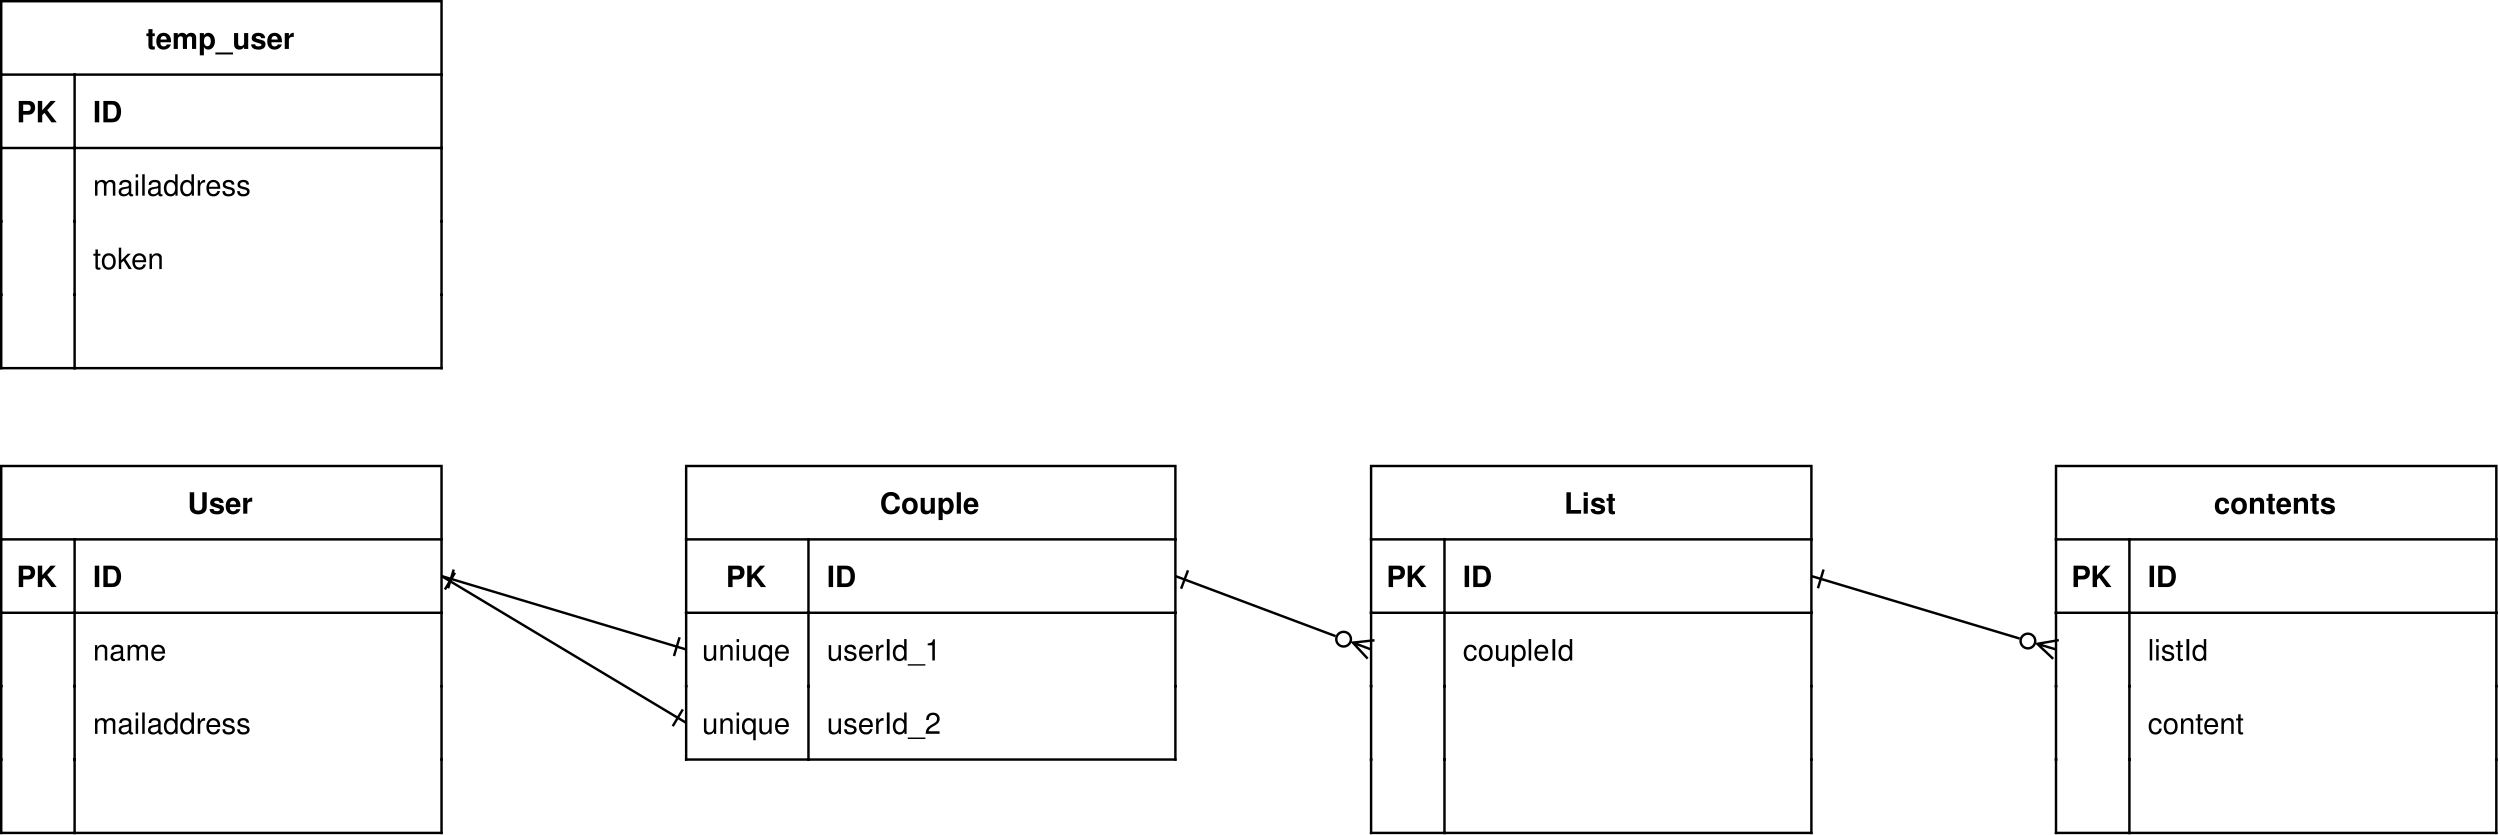
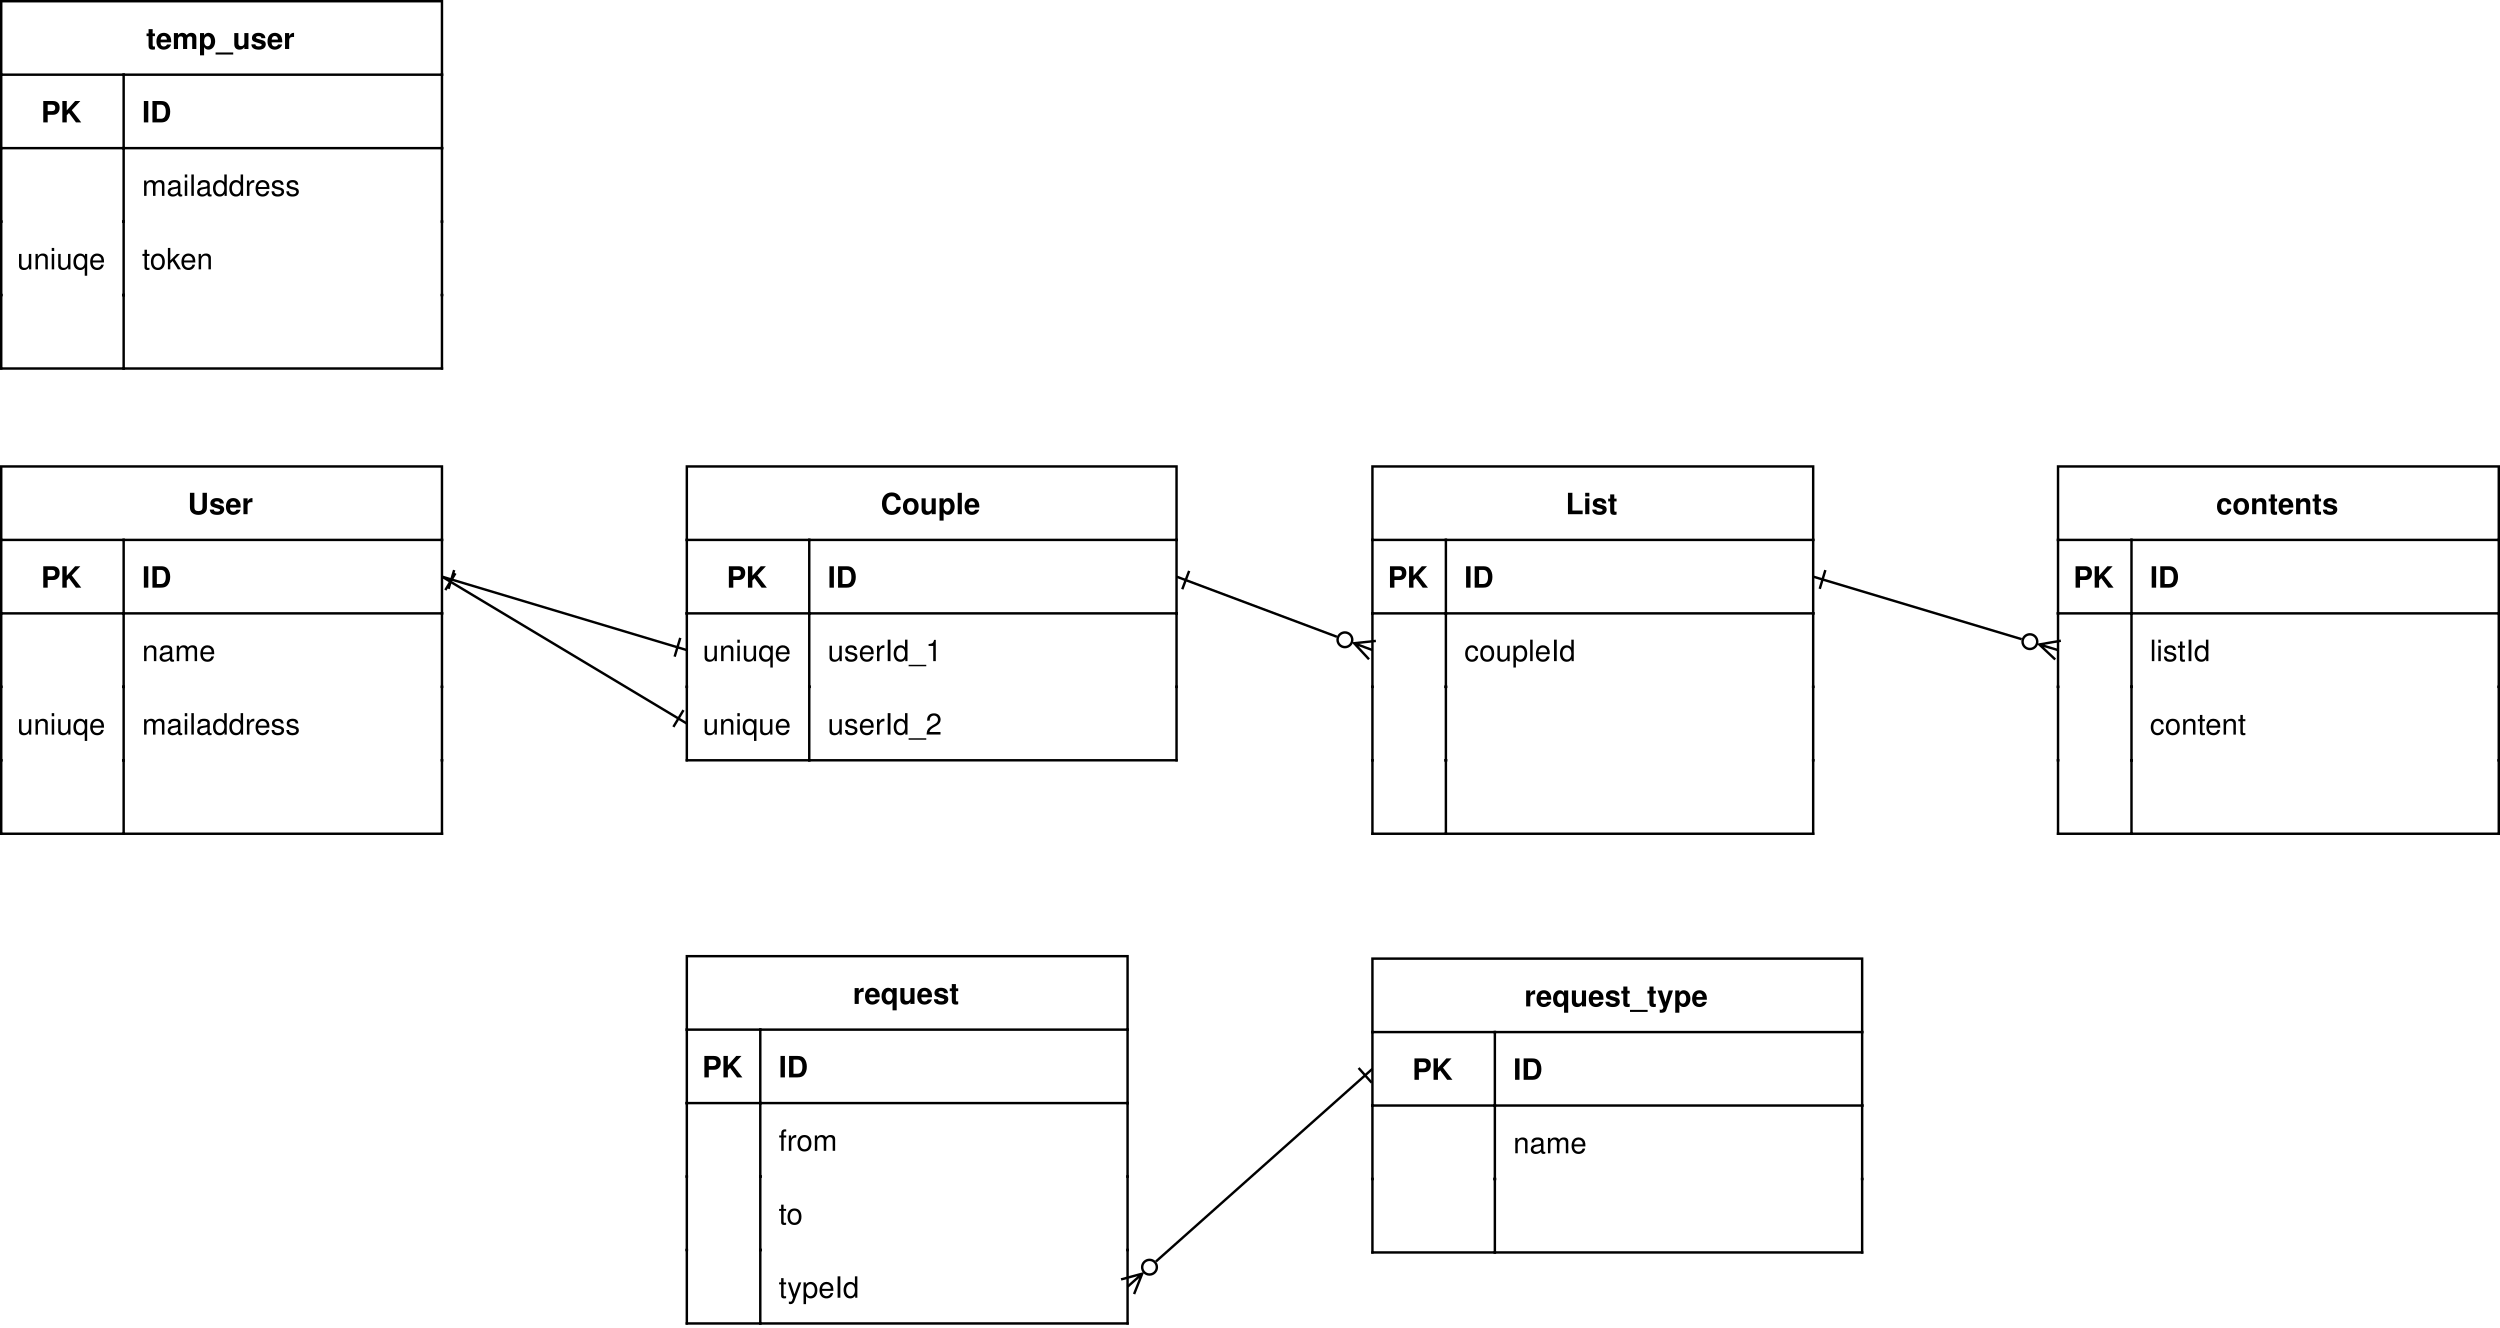
- <svg xmlns="http://www.w3.org/2000/svg" host="65bd71144e" version="1.1" width="1022px" height="341px" viewBox="-0.5 -0.5 1022 341" content="&lt;mxfile&gt;&lt;diagram id=&quot;vGA4c4TX-jWc9sVHOI-Q&quot; name=&quot;ページ1&quot;&gt;7Z1hc6I4GMc/jS93R4hgfXna7l7nujM77d7c3qudrKSauUhYCK3up78EEkGDLSAiRmY6U3gMEZ5/+GH+CTAAs9X6cwiD5RfqITKwh956AG4Htm05Q5f/E5GNioxlZBFiT8aywBP+jWRwKKMx9lC0U5BRShgOdoNz6vtoznZiMAzp626xZ0p2vzWAC6QFnuaQ6NF/sMeWafTGHmfxPxFeLNU3W+4k/WQFVWF5JNESevQ1FwJ3AzALKWXp0mo9Q0RkT+Ul3e7TgU+3OxYin5XZwE43eIEklsf2d4RCuW9sow6Y72YgFhn8KULTiMGQSV3AkAd4phnEPt8U3FrJOiEwiHBSPI0sMfEe4IbGTFWk1qbPeI28x1QWUZYr9MArE6ui8mde+ZPcGfExJHjh8+U5P0jxjdMQRXxfHmDEZAk9DTIzLyhkaJ0LybR8RnSFWLjhReSnH1wpkWqkSrLXTHHrRsaWebUdGYSylS22dWdC8AWpRbEuQNPlbU0eRSOaLmmIfwsliMxcXqdk/RWvCPR564TeXmhKk9MxyTcmZEYJFWL61EeanqKQF9LgGwwXiMlAQLHPkkN2pvyPJ2E2/OgMHL6vM75uZev8TxQP2Yz6EQt5uxF1IC7fKxISThkNZKUEPav6Q5lisfyTMkZXB8W2S4stxQUltQUNSDvSpP3610Fx+VExDMkjpxj0FySVIoEazKQo0Kswg9us7adz/wSjPHPPJOHSEnse8guzDEpnOZdWUDGrsrIsAZVrg4RDwoeMt/DY9yJNqu1+llLP0dS7vz2zegqHadlpFMA59hcP6ZbunrzOCeRdHz6JnEblLlVds3q7PYhLgXjYDIjdFkE8Li9tOycy8rCqrzyF3dIpNojCN5p0PlyhrnO4aUFN5u6k526b3J20yF3Vi79w8E5K59gg8FqWpt0KYgI9j/fBIzMAXF5YkwFs6dZQT+ATEri0v9QIgiv4Sx1GsFU+yyYxWHeQzABvBTmNJq/eu5nROCCH+zdXZMtvR07ewKY9LLLl7Sa42XdLjvHlty37GGO+UN0mLoq23i+5UGfeqtU3aRac7XPT1vsmpnrzFQRe78ph1JWyYDSmx3H5Pkp1HBfY86fDsT70Evs4/nVum7dWT2XbUq+LyPoQSxyh8N77YXWdy43LajSH9R5Lz+FTcrjArj8dh/U+D+fwr/gyOVw+1QZxGOg9G8lhQ5yjCrKazGGg94AeMEdU7xtxvc86ndPWhOkvkOV9I1Be7jNM6AT6YMqF+kbbZnpV4ylAH08x1TeqILDJIyyg942O6a9Ux3Gb0zpBhSm7He6pgFqO0cWzWHeM5snY573XdSI3LqvRBO4do3YJ3OYET1BhlLzLBK7lFV06gUedm53bFHkre0RGkneke0Q9eU9J3lYndo4qGE0dRu+ofJZNQm/nZuU2hN4KchqNXt12EEY7Emx7E8GDq7DoxwqKZ7HoR/2dvsdY9KPy/dpzPHNBtxUu1KIfXeX9viPdLjDVoq8gsNHXyn6m/THdlOo4btOiV82pOz906/VSrvIWYEc3EAiOmCkGfQVRTeavU8FI6PnbAH/bNOidzhkNtfi7baPXxV99uop0EcwAcAVVjQZwP0elXQC36tM7ZkxSca5ykorTuSfHNYXefnJKkoYbTU7kLZDycqRCS7Yi8mRBa8y+55b/FbJ8dOTa7VqdYmJFEZYnPdx8z6/kthKr2WbJmtou4fkf4iHWPHD3mO5LEvyECdlu4u0X4aFcAV17dUcejcO5PGj5K5EpxA+yG95EPt5sHyEikOEXtFP5UcSc9KIcEuWmaVHkpl/F9Tw72S112qkr5tjZrSLdT7lVJq1Wkb1XkT3cqyg9Oq2iOs9vHRrVbH6jkH6jX6C/qdd61IMD8s0HnO2cdvXbgK9ZHDU7Py+OsqNOfW6Pmjq3Hau9c1v3qBhaBT9ic15hoP0SK2hEB3+c7b/C4MO4zQF1t3+HQdUB9XfUTtt7JwbU3Yt+i8F7eQbFeTaoC+ua/R6DmgKb3Kl1+/lNVf3E43Dc5oC62zlHqrSd+F6SXfNZrE9uMuKZ2jWVNRrC/aymdiHc5qi66l0ZCOGJ8RAe67OaGP2Pp8hY/B7Q1GT8jnXDqMfvKfHb6pj6+HJnNb2T5fGBLJvEX5NealBTToPQy1ezlxinxbN3QYO7/wE=&lt;/diagram&gt;&lt;/mxfile&gt;">
+ <svg xmlns="http://www.w3.org/2000/svg" host="65bd71144e" version="1.1" width="1021px" height="542px" viewBox="-0.5 -0.5 1021 542" content="&lt;mxfile&gt;&lt;diagram id=&quot;vGA4c4TX-jWc9sVHOI-Q&quot; name=&quot;ページ1&quot;&gt;7Z3vk5o4GMf/Gl92R0FEXp5u2+vcdqaz7c31Xu2kklXmkNgQu9q//gIkgMYfBDFCTGdnKhGiPN+HD+abkPTs6XLzEYPV4jPyYdiz+v6mZz/2LMvqj4f0v6Rkm5UM3P4gK5njwGdlRcHX4DdkhX1Wug58GO/sSBAKSbDaLZyhKIIzslMGMEZvu7u9onD3U1dgDoWCrzMQiqX/BD5ZZKVjyy3K/4TBfME/eTDysneWgO/MziReAB+9lYrs9z17ihEi2avlZgrDJHo8LtlxH468m38xDCNS5QArO+AXCNfs3P6OIWbfjWz5CdOvuUpeEvAjKZrEBGDCdLH7tIBGmoAgoofaj4N0OwzBKg7S3bOSRRD6T2CL1oRXxLcmr8EG+s+ZLMm+VKEnWlmymVT+Siv/yr5M8jYIg3lEX8/oSSafOMEwpt/lCcSE7SGGgUXmF8QEbkpFLCwfIVpCgrd0F/buuxGTiCcpl+ytUHwwZmWLstoOKwQsy+Z53YUQ9AXT4rAutqDLaU2ekySaLBAOfidKhCxyZZ3S7bdgGYKIZifw94omKL0c03gHYThFIUrEjFAEBT2TnXyMVt8AnkPCClYoiEh6ys6E/tEgTPsPTs+h33VKtwfFNv1LdsdkiqKYYJo3SR2QyvcGEwknBK1YpSF85fVjFuLk9Q9ECFoeFduqLDYT166ord2AtENB2i9/HRWXnhUJQPhMKQaieZhJkUINFFIc0OtgBPOo7Ydz/wJDNHKvYcqlReD7MDoYZbtylEthHXoPXumf68oFmdVdxOPSykFIERIBQvN/HfmxIGR+FpW0dQRtPz3eWFsOy2zfSbwCsyCaP2VHjvbEd64g/uakNuUrzu4/9Ev/+Gc0kxt1am82OUaG6ZWY3m+G6SOFTHerS6vmqod+wOurDvRR5RDfDdDHgrARWMK2I71puQ3CWTp4BuEqEe4pRDj3FkrarqNg/fPWF3stknuVI303JB8MBH2XIAiB72MYx3oQvbrshug8LUQHzCD9ikivbKM1wnQJG63FNB9Uj/L94Fy00fRguITYBuI8GcRm2hStV+Hx32531JGR9zWdILDVP9SRYTWBYNNkuqQnI8/sS7oyDqrbxP3VEttMHe3LGNRqMTmScT3N0Sq1NctNS2wT6dpfISHwZleO8p2uWcErVdew4mIPlcFx9eaOPI4P9EJcD8diD1N3Law8U++LyGJP0jqG+JP/Mmg7lxuXVWsOiy0Ww+FrcvhAV8L1OCy2eSiHf667yeHqodaIw7bYsmEc1sRmkpBVZw7bYgvoKaCIMr4R1fumA2AtQRhzg6zuG9nV5b7BEFhb7JfpqG+Up6nU3dFuFJtVamuYmmLni66+kYTAm+MXUvfvk8Y3uqS9Io9jlaNXbYmRyS1uqdi1HKPOs1h0jGZp3+cnv+1EblxWrQlsHCO1BFY5+NSW6CVvM4FreUVdJ/BQ9Io0Ia+0R6QleYeiR2TIe03yKh0jOpQwmlqM3mH1KOuE3tYN8G0IvRJyao1e0XZIjHaYsO0kgnt3YdG7HIo3seiH5oHmSyz6YfV27S1mqRBthY5a9MNajzV3/s4o2gW6WvQSAmt9rzQj7S9ppsjjWKVFz9OpPT9067VSag2z7zqLHdFACIOY6GLQS4iqM38dCSPB8LcB/qo06J3WGQ21+Jvn6H3xVxyuwlwEPQAsoarWADZjVNQCWKlP7+gxSMW5y0EqTusmyGsKvWZwShqGsSAn9OeQezlMoQVZhuxigZuAfC+9/jeR5cFhW48bfoklG5ywNOh4+728UToq2SwOS7f4cSnP/0im/aYF75+z75IWfgjCMD/E39+FFpV2ELXnT+ShNZ6xk2a/EglHfK944C2Jx8n8wDAEJPgFdyq/iJieEeWYKOOmRWGHfknu58XFPuCXXT7TvbNbRfY92VGFtEJF1l5FVn+vouzshIrqTFPb1yptfkOMvqHPINrWyx4+cUA5feybXdMj8THgexaHj84vi8PtqGtf28Omrm1noO7aFj0qAperl7VZ9CF9d3/Rh3euyg71kVn14ZIO9Ty5W9mhPtJm3Yc8Tc10hIW697Pyg4T8ZoJCnh5mqNQl1qQ82VX2zY9aZ27VW/3BLP8gSiuOotJu0nAJ3Q3PeV6YsVZqea6yr5+3+bSYRi/PVEP1QmBxPBZB/9EA6sFzswqEfEaIvpjh+TV5rnTogKvH4C23epTvB+W6LgMhIbahOE8G0YTD8OcaajOfn5AMB7o7jubH/joQttKHBV3jgMn2bZxRO8v2VvRtuJ1+WPBcnEdn77FdH57n6v2wYE2BdR6w5xoDS7bBcxmOVXZI8Hrb86O4cnvnXJA97Vk8Fs2pV0yD2nIaNy6pzvQdG7tJLX1Vdh+Mu+s2nQlylrZ601f0kwjSlr3HBNWaveYpQbXsVWr1j7v7lOC5a/VIlHWCr2gjke2q0xNZ1xRVawCLZhNz6V8StU/DuHcXVv3+0js2r0LJks1j4w01bNVnKS9j1V9tbTreEtLSqh+ft4e6vjCdp/eSzTUF1nmJOs+YRQ03WM7gWOWSzZ62ZpF33izqPItFsygCy1sPE75ea+WYpFrT19hFaumrcqFmT1u3yDvvFnWevq177O6K5D3tE+lJXuk5pfi0JfnGDaYt4fOt8NdV5lvJznNvvpKzc59wm6Y898kxP/HSqU44lBmjh+6e8ref6oRuYoRIeXcMVovPyIfJHv8D&lt;/diagram&gt;&lt;/mxfile&gt;">
  <defs>
-     <clipPath id="mx-clip-0-220-30-30-0">
-       <rect x="0" y="220" width="30" height="30" />
-     </clipPath>
-     <clipPath id="mx-clip-36-220-144-30-0">
-       <rect x="36" y="220" width="144" height="30" />
-     </clipPath>
-     <clipPath id="mx-clip-36-250-144-30-0">
-       <rect x="36" y="250" width="144" height="30" />
-     </clipPath>
-     <clipPath id="mx-clip-36-280-144-30-0">
-       <rect x="36" y="280" width="144" height="30" />
+     <clipPath id="mx-clip-0-220-50-30-0">
+       <rect x="0" y="220" width="50" height="30" />
+     </clipPath>
+     <clipPath id="mx-clip-56-220-124-30-0">
+       <rect x="56" y="220" width="124" height="30" />
+     </clipPath>
+     <clipPath id="mx-clip-56-250-124-30-0">
+       <rect x="56" y="250" width="124" height="30" />
+     </clipPath>
+     <clipPath id="mx-clip-0-280-50-30-0">
+       <rect x="0" y="280" width="50" height="30" />
+     </clipPath>
+     <clipPath id="mx-clip-56-280-124-30-0">
+       <rect x="56" y="280" width="124" height="30" />
    </clipPath>
    <clipPath id="mx-clip-280-220-50-30-0">
      <rect x="280" y="220" width="50" height="30" />
    </clipPath>
    <clipPath id="mx-clip-336-220-144-30-0">
      <rect x="336" y="220" width="144" height="30" />
    </clipPath>
    <clipPath id="mx-clip-280-250-50-30-0">
      <rect x="280" y="250" width="50" height="30" />
    </clipPath>
    <clipPath id="mx-clip-336-250-144-30-0">
      <rect x="336" y="250" width="144" height="30" />
    </clipPath>
    <clipPath id="mx-clip-280-280-50-30-0">
      <rect x="280" y="280" width="50" height="30" />
    </clipPath>
    <clipPath id="mx-clip-336-280-144-30-0">
      <rect x="336" y="280" width="144" height="30" />
    </clipPath>
    <clipPath id="mx-clip-560-220-30-30-0">
      <rect x="560" y="220" width="30" height="30" />
    </clipPath>
    <clipPath id="mx-clip-596-220-144-30-0">
      <rect x="596" y="220" width="144" height="30" />
    </clipPath>
    <clipPath id="mx-clip-596-250-144-30-0">
      <rect x="596" y="250" width="144" height="30" />
    </clipPath>
    <clipPath id="mx-clip-840-220-30-30-0">
      <rect x="840" y="220" width="30" height="30" />
    </clipPath>
    <clipPath id="mx-clip-876-220-144-30-0">
      <rect x="876" y="220" width="144" height="30" />
    </clipPath>
    <clipPath id="mx-clip-876-250-144-30-0">
      <rect x="876" y="250" width="144" height="30" />
    </clipPath>
    <clipPath id="mx-clip-876-280-144-30-0">
      <rect x="876" y="280" width="144" height="30" />
    </clipPath>
-     <clipPath id="mx-clip-0-30-30-30-0">
-       <rect x="0" y="30" width="30" height="30" />
-     </clipPath>
-     <clipPath id="mx-clip-36-30-144-30-0">
-       <rect x="36" y="30" width="144" height="30" />
-     </clipPath>
-     <clipPath id="mx-clip-36-60-144-30-0">
-       <rect x="36" y="60" width="144" height="30" />
-     </clipPath>
-     <clipPath id="mx-clip-36-90-144-30-0">
-       <rect x="36" y="90" width="144" height="30" />
+     <clipPath id="mx-clip-0-30-50-30-0">
+       <rect x="0" y="30" width="50" height="30" />
+     </clipPath>
+     <clipPath id="mx-clip-56-30-124-30-0">
+       <rect x="56" y="30" width="124" height="30" />
+     </clipPath>
+     <clipPath id="mx-clip-56-60-124-30-0">
+       <rect x="56" y="60" width="124" height="30" />
+     </clipPath>
+     <clipPath id="mx-clip-0-90-50-30-0">
+       <rect x="0" y="90" width="50" height="30" />
+     </clipPath>
+     <clipPath id="mx-clip-56-90-124-30-0">
+       <rect x="56" y="90" width="124" height="30" />
+     </clipPath>
+     <clipPath id="mx-clip-280-420-30-30-0">
+       <rect x="280" y="420" width="30" height="30" />
+     </clipPath>
+     <clipPath id="mx-clip-316-420-144-30-0">
+       <rect x="316" y="420" width="144" height="30" />
+     </clipPath>
+     <clipPath id="mx-clip-316-450-144-30-0">
+       <rect x="316" y="450" width="144" height="30" />
+     </clipPath>
+     <clipPath id="mx-clip-316-480-144-30-0">
+       <rect x="316" y="480" width="144" height="30" />
+     </clipPath>
+     <clipPath id="mx-clip-316-510-144-30-0">
+       <rect x="316" y="510" width="144" height="30" />
+     </clipPath>
+     <clipPath id="mx-clip-560-421-50-30-0">
+       <rect x="560" y="421" width="50" height="30" />
+     </clipPath>
+     <clipPath id="mx-clip-616-421-144-30-0">
+       <rect x="616" y="421" width="144" height="30" />
+     </clipPath>
+     <clipPath id="mx-clip-616-451-144-30-0">
+       <rect x="616" y="451" width="144" height="30" />
    </clipPath>
  </defs>
  <g>
    <path d="M 0 220 L 0 190 L 180 190 L 180 220" fill="rgb(255, 255, 255)" stroke="rgb(0, 0, 0)" stroke-miterlimit="10" pointer-events="all" />
    <path d="M 0 220 L 0 340 L 180 340 L 180 220" fill="none" stroke="rgb(0, 0, 0)" stroke-miterlimit="10" pointer-events="none" />
    <path d="M 0 220 L 180 220" fill="none" stroke="rgb(0, 0, 0)" stroke-miterlimit="10" pointer-events="none" />
-     <path d="M 30 220 L 30 250 L 30 280 L 30 310 L 30 340" fill="none" stroke="rgb(0, 0, 0)" stroke-miterlimit="10" pointer-events="none" />
+     <path d="M 50 220 L 50 250 L 50 280 L 50 310 L 50 340" fill="none" stroke="rgb(0, 0, 0)" stroke-miterlimit="10" pointer-events="none" />
    <g fill="rgb(0, 0, 0)" font-family="Helvetica" font-weight="bold" pointer-events="none" text-anchor="middle" font-size="12px">
      <text x="89.5" y="209.5">
                User
            </text>
    </g>
    <path d="M 0 220 M 180 220 M 180 250 L 0 250" fill="none" stroke="rgb(0, 0, 0)" stroke-linecap="square" stroke-miterlimit="10" pointer-events="none" />
-     <path d="M 0 220 M 30 220 M 30 250 M 0 250" fill="none" stroke="rgb(0, 0, 0)" stroke-linecap="square" stroke-miterlimit="10" pointer-events="none" />
-     <g fill="rgb(0, 0, 0)" font-family="Helvetica" font-weight="bold" pointer-events="none" clip-path="url(#mx-clip-0-220-30-30-0)" text-anchor="middle" font-size="12px">
-       <text x="14.5" y="239.5">
-                 PK
-             </text>
-     </g>
-     <path d="M 30 220 M 180 220 M 180 250 M 30 250" fill="none" stroke="rgb(0, 0, 0)" stroke-linecap="square" stroke-miterlimit="10" pointer-events="none" />
-     <g fill="rgb(0, 0, 0)" font-family="Helvetica" font-weight="bold" text-decoration="underline" pointer-events="none" clip-path="url(#mx-clip-36-220-144-30-0)" font-size="12px">
-       <text x="37.5" y="239.5">
-                 ID
-             </text>
-     </g>
-     <path d="M 0 250 M 30 250 M 30 280 M 0 280" fill="none" stroke="rgb(0, 0, 0)" stroke-linecap="square" stroke-miterlimit="10" pointer-events="none" />
-     <path d="M 30 250 M 180 250 M 180 280 M 30 280" fill="none" stroke="rgb(0, 0, 0)" stroke-linecap="square" stroke-miterlimit="10" pointer-events="none" />
-     <g fill="rgb(0, 0, 0)" font-family="Helvetica" pointer-events="none" clip-path="url(#mx-clip-36-250-144-30-0)" font-size="12px">
-       <text x="37.5" y="269.5">
+     <path d="M 0 220 M 50 220 M 50 250 M 0 250" fill="none" stroke="rgb(0, 0, 0)" stroke-linecap="square" stroke-miterlimit="10" pointer-events="none" />
+     <g fill="rgb(0, 0, 0)" font-family="Helvetica" font-weight="bold" pointer-events="none" clip-path="url(#mx-clip-0-220-50-30-0)" text-anchor="middle" font-size="12px">
+       <text x="24.5" y="239.5">
+                 PK
+             </text>
+     </g>
+     <path d="M 50 220 M 180 220 M 180 250 M 50 250" fill="none" stroke="rgb(0, 0, 0)" stroke-linecap="square" stroke-miterlimit="10" pointer-events="none" />
+     <g fill="rgb(0, 0, 0)" font-family="Helvetica" font-weight="bold" text-decoration="underline" pointer-events="none" clip-path="url(#mx-clip-56-220-124-30-0)" font-size="12px">
+       <text x="57.5" y="239.5">
+                 ID
+             </text>
+     </g>
+     <path d="M 0 250 M 50 250 M 50 280 M 0 280" fill="none" stroke="rgb(0, 0, 0)" stroke-linecap="square" stroke-miterlimit="10" pointer-events="none" />
+     <path d="M 50 250 M 180 250 M 180 280 M 50 280" fill="none" stroke="rgb(0, 0, 0)" stroke-linecap="square" stroke-miterlimit="10" pointer-events="none" />
+     <g fill="rgb(0, 0, 0)" font-family="Helvetica" pointer-events="none" clip-path="url(#mx-clip-56-250-124-30-0)" font-size="12px">
+       <text x="57.5" y="269.5">
                name
            </text>
    </g>
-     <path d="M 0 280 M 30 280 M 30 310 M 0 310" fill="none" stroke="rgb(0, 0, 0)" stroke-linecap="square" stroke-miterlimit="10" pointer-events="none" />
-     <path d="M 30 280 M 180 280 M 180 310 M 30 310" fill="none" stroke="rgb(0, 0, 0)" stroke-linecap="square" stroke-miterlimit="10" pointer-events="none" />
-     <g fill="rgb(0, 0, 0)" font-family="Helvetica" pointer-events="none" clip-path="url(#mx-clip-36-280-144-30-0)" font-size="12px">
-       <text x="37.5" y="299.5">
+     <path d="M 0 280 M 50 280 M 50 310 M 0 310" fill="none" stroke="rgb(0, 0, 0)" stroke-linecap="square" stroke-miterlimit="10" pointer-events="none" />
+     <g fill="rgb(0, 0, 0)" font-family="Helvetica" pointer-events="none" clip-path="url(#mx-clip-0-280-50-30-0)" text-anchor="middle" font-size="12px">
+       <text x="24.5" y="299.5">
+                 uniuqe
+             </text>
+     </g>
+     <path d="M 50 280 M 180 280 M 180 310 M 50 310" fill="none" stroke="rgb(0, 0, 0)" stroke-linecap="square" stroke-miterlimit="10" pointer-events="none" />
+     <g fill="rgb(0, 0, 0)" font-family="Helvetica" pointer-events="none" clip-path="url(#mx-clip-56-280-124-30-0)" font-size="12px">
+       <text x="57.5" y="299.5">
                mailaddress
            </text>
    </g>
-     <path d="M 0 310 M 30 310 M 30 340 M 0 340" fill="none" stroke="rgb(0, 0, 0)" stroke-linecap="square" stroke-miterlimit="10" pointer-events="none" />
-     <path d="M 30 310 M 180 310 M 180 340 M 30 340" fill="none" stroke="rgb(0, 0, 0)" stroke-linecap="square" stroke-miterlimit="10" pointer-events="none" />
+     <path d="M 0 310 M 50 310 M 50 340 M 0 340" fill="none" stroke="rgb(0, 0, 0)" stroke-linecap="square" stroke-miterlimit="10" pointer-events="none" />
+     <path d="M 50 310 M 180 310 M 180 340 M 50 340" fill="none" stroke="rgb(0, 0, 0)" stroke-linecap="square" stroke-miterlimit="10" pointer-events="none" />
    <path d="M 280 220 L 280 190 L 480 190 L 480 220" fill="rgb(255, 255, 255)" stroke="rgb(0, 0, 0)" stroke-miterlimit="10" pointer-events="none" />
    <path d="M 280 220 L 280 310 L 480 310 L 480 220" fill="none" stroke="rgb(0, 0, 0)" stroke-miterlimit="10" pointer-events="none" />
    <path d="M 280 220 L 480 220" fill="none" stroke="rgb(0, 0, 0)" stroke-miterlimit="10" pointer-events="none" />
    <path d="M 330 220 L 330 250 L 330 280 L 330 310" fill="none" stroke="rgb(0, 0, 0)" stroke-miterlimit="10" pointer-events="none" />
    <g fill="rgb(0, 0, 0)" font-family="Helvetica" font-weight="bold" pointer-events="none" text-anchor="middle" font-size="12px">
      <text x="379.5" y="209.5">
                Couple
            </text>
    </g>
    <path d="M 280 220 M 480 220 M 480 250 L 280 250" fill="none" stroke="rgb(0, 0, 0)" stroke-linecap="square" stroke-miterlimit="10" pointer-events="none" />
    <path d="M 280 220 M 330 220 M 330 250 M 280 250" fill="none" stroke="rgb(0, 0, 0)" stroke-linecap="square" stroke-miterlimit="10" pointer-events="none" />
    <g fill="rgb(0, 0, 0)" font-family="Helvetica" font-weight="bold" pointer-events="none" clip-path="url(#mx-clip-280-220-50-30-0)" text-anchor="middle" font-size="12px">
      <text x="304.5" y="239.5">
                PK
            </text>
    </g>
    <path d="M 330 220 M 480 220 M 480 250 M 330 250" fill="none" stroke="rgb(0, 0, 0)" stroke-linecap="square" stroke-miterlimit="10" pointer-events="none" />
    <g fill="rgb(0, 0, 0)" font-family="Helvetica" font-weight="bold" text-decoration="underline" pointer-events="none" clip-path="url(#mx-clip-336-220-144-30-0)" font-size="12px">
      <text x="337.5" y="239.5">
                ID
            </text>
    </g>
    <path d="M 280 250 M 330 250 M 330 280 M 280 280" fill="none" stroke="rgb(0, 0, 0)" stroke-linecap="square" stroke-miterlimit="10" pointer-events="none" />
    <g fill="rgb(0, 0, 0)" font-family="Helvetica" pointer-events="none" clip-path="url(#mx-clip-280-250-50-30-0)" text-anchor="middle" font-size="12px">
      <text x="304.5" y="269.5">
                uniuqe
            </text>
    </g>
    <path d="M 330 250 M 480 250 M 480 280 M 330 280" fill="none" stroke="rgb(0, 0, 0)" stroke-linecap="square" stroke-miterlimit="10" pointer-events="none" />
    <g fill="rgb(0, 0, 0)" font-family="Helvetica" pointer-events="none" clip-path="url(#mx-clip-336-250-144-30-0)" font-size="12px">
      <text x="337.5" y="269.5">
                userId_1
            </text>
    </g>
    <path d="M 280 280 M 330 280 M 330 310 M 280 310" fill="none" stroke="rgb(0, 0, 0)" stroke-linecap="square" stroke-miterlimit="10" pointer-events="none" />
    <g fill="rgb(0, 0, 0)" font-family="Helvetica" pointer-events="none" clip-path="url(#mx-clip-280-280-50-30-0)" text-anchor="middle" font-size="12px">
      <text x="304.5" y="299.5">
                unique
            </text>
    </g>
    <path d="M 330 280 M 480 280 M 480 310 M 330 310" fill="none" stroke="rgb(0, 0, 0)" stroke-linecap="square" stroke-miterlimit="10" pointer-events="none" />
    <g fill="rgb(0, 0, 0)" font-family="Helvetica" pointer-events="none" clip-path="url(#mx-clip-336-280-144-30-0)" font-size="12px">
      <text x="337.5" y="299.5">
                userId_2
            </text>
    </g>
    <path d="M 560 220 L 560 190 L 740 190 L 740 220" fill="rgb(255, 255, 255)" stroke="rgb(0, 0, 0)" stroke-miterlimit="10" pointer-events="none" />
    <path d="M 560 220 L 560 340 L 740 340 L 740 220" fill="none" stroke="rgb(0, 0, 0)" stroke-miterlimit="10" pointer-events="none" />
    <path d="M 560 220 L 740 220" fill="none" stroke="rgb(0, 0, 0)" stroke-miterlimit="10" pointer-events="none" />
    <path d="M 590 220 L 590 250 L 590 280 L 590 310 L 590 340" fill="none" stroke="rgb(0, 0, 0)" stroke-miterlimit="10" pointer-events="none" />
    <g fill="rgb(0, 0, 0)" font-family="Helvetica" font-weight="bold" pointer-events="none" text-anchor="middle" font-size="12px">
      <text x="649.5" y="209.5">
                List
            </text>
    </g>
    <path d="M 560 220 M 740 220 M 740 250 L 560 250" fill="none" stroke="rgb(0, 0, 0)" stroke-linecap="square" stroke-miterlimit="10" pointer-events="none" />
    <path d="M 560 220 M 590 220 M 590 250 M 560 250" fill="none" stroke="rgb(0, 0, 0)" stroke-linecap="square" stroke-miterlimit="10" pointer-events="none" />
    <g fill="rgb(0, 0, 0)" font-family="Helvetica" font-weight="bold" pointer-events="none" clip-path="url(#mx-clip-560-220-30-30-0)" text-anchor="middle" font-size="12px">
      <text x="574.5" y="239.5">
                PK
            </text>
    </g>
    <path d="M 590 220 M 740 220 M 740 250 M 590 250" fill="none" stroke="rgb(0, 0, 0)" stroke-linecap="square" stroke-miterlimit="10" pointer-events="none" />
    <g fill="rgb(0, 0, 0)" font-family="Helvetica" font-weight="bold" text-decoration="underline" pointer-events="none" clip-path="url(#mx-clip-596-220-144-30-0)" font-size="12px">
      <text x="597.5" y="239.5">
                ID
            </text>
    </g>
    <path d="M 560 250 M 590 250 M 590 280 M 560 280" fill="none" stroke="rgb(0, 0, 0)" stroke-linecap="square" stroke-miterlimit="10" pointer-events="none" />
    <path d="M 590 250 M 740 250 M 740 280 M 590 280" fill="none" stroke="rgb(0, 0, 0)" stroke-linecap="square" stroke-miterlimit="10" pointer-events="none" />
    <g fill="rgb(0, 0, 0)" font-family="Helvetica" pointer-events="none" clip-path="url(#mx-clip-596-250-144-30-0)" font-size="12px">
      <text x="597.5" y="269.5">
                coupleId
            </text>
    </g>
    <path d="M 560 280 M 590 280 M 590 310 M 560 310" fill="none" stroke="rgb(0, 0, 0)" stroke-linecap="square" stroke-miterlimit="10" pointer-events="none" />
    <path d="M 590 280 M 740 280 M 740 310 M 590 310" fill="none" stroke="rgb(0, 0, 0)" stroke-linecap="square" stroke-miterlimit="10" pointer-events="none" />
    <path d="M 560 310 M 590 310 M 590 340 M 560 340" fill="none" stroke="rgb(0, 0, 0)" stroke-linecap="square" stroke-miterlimit="10" pointer-events="none" />
    <path d="M 590 310 M 740 310 M 740 340 M 590 340" fill="none" stroke="rgb(0, 0, 0)" stroke-linecap="square" stroke-miterlimit="10" pointer-events="none" />
    <path d="M 840 220 L 840 190 L 1020 190 L 1020 220" fill="rgb(255, 255, 255)" stroke="rgb(0, 0, 0)" stroke-miterlimit="10" pointer-events="none" />
    <path d="M 840 220 L 840 340 L 1020 340 L 1020 220" fill="none" stroke="rgb(0, 0, 0)" stroke-miterlimit="10" pointer-events="none" />
    <path d="M 840 220 L 1020 220" fill="none" stroke="rgb(0, 0, 0)" stroke-miterlimit="10" pointer-events="none" />
    <path d="M 870 220 L 870 250 L 870 280 L 870 310 L 870 340" fill="none" stroke="rgb(0, 0, 0)" stroke-miterlimit="10" pointer-events="none" />
    <g fill="rgb(0, 0, 0)" font-family="Helvetica" font-weight="bold" pointer-events="none" text-anchor="middle" font-size="12px">
      <text x="929.5" y="209.5">
                contents
            </text>
    </g>
    <path d="M 840 220 M 1020 220 M 1020 250 L 840 250" fill="none" stroke="rgb(0, 0, 0)" stroke-linecap="square" stroke-miterlimit="10" pointer-events="none" />
    <path d="M 840 220 M 870 220 M 870 250 M 840 250" fill="none" stroke="rgb(0, 0, 0)" stroke-linecap="square" stroke-miterlimit="10" pointer-events="none" />
    <g fill="rgb(0, 0, 0)" font-family="Helvetica" font-weight="bold" pointer-events="none" clip-path="url(#mx-clip-840-220-30-30-0)" text-anchor="middle" font-size="12px">
      <text x="854.5" y="239.5">
                PK
            </text>
    </g>
    <path d="M 870 220 M 1020 220 M 1020 250 M 870 250" fill="none" stroke="rgb(0, 0, 0)" stroke-linecap="square" stroke-miterlimit="10" pointer-events="none" />
    <g fill="rgb(0, 0, 0)" font-family="Helvetica" font-weight="bold" text-decoration="underline" pointer-events="none" clip-path="url(#mx-clip-876-220-144-30-0)" font-size="12px">
      <text x="877.5" y="239.5">
                ID
            </text>
    </g>
    <path d="M 840 250 M 870 250 M 870 280 M 840 280" fill="none" stroke="rgb(0, 0, 0)" stroke-linecap="square" stroke-miterlimit="10" pointer-events="none" />
    <path d="M 870 250 M 1020 250 M 1020 280 M 870 280" fill="none" stroke="rgb(0, 0, 0)" stroke-linecap="square" stroke-miterlimit="10" pointer-events="none" />
    <g fill="rgb(0, 0, 0)" font-family="Helvetica" pointer-events="none" clip-path="url(#mx-clip-876-250-144-30-0)" font-size="12px">
      <text x="877.5" y="269.5">
                listId
            </text>
    </g>
    <path d="M 840 280 M 870 280 M 870 310 M 840 310" fill="none" stroke="rgb(0, 0, 0)" stroke-linecap="square" stroke-miterlimit="10" pointer-events="none" />
    <path d="M 870 280 M 1020 280 M 1020 310 M 870 310" fill="none" stroke="rgb(0, 0, 0)" stroke-linecap="square" stroke-miterlimit="10" pointer-events="none" />
    <g fill="rgb(0, 0, 0)" font-family="Helvetica" pointer-events="none" clip-path="url(#mx-clip-876-280-144-30-0)" font-size="12px">
      <text x="877.5" y="299.5">
                content
            </text>
    </g>
    <path d="M 840 310 M 870 310 M 870 340 M 840 340" fill="none" stroke="rgb(0, 0, 0)" stroke-linecap="square" stroke-miterlimit="10" pointer-events="none" />
    <path d="M 870 310 M 1020 310 M 1020 340 M 870 340" fill="none" stroke="rgb(0, 0, 0)" stroke-linecap="square" stroke-miterlimit="10" pointer-events="none" />
    <path d="M 180 235 L 280 265" fill="none" stroke="rgb(0, 0, 0)" stroke-miterlimit="10" pointer-events="none" />
    <path d="M 184.98 232.32 L 182.68 239.98" fill="none" stroke="rgb(0, 0, 0)" stroke-miterlimit="10" pointer-events="none" />
    <path d="M 275.02 267.68 L 277.32 260.02" fill="none" stroke="rgb(0, 0, 0)" stroke-miterlimit="10" pointer-events="none" />
    <path d="M 180 235 L 280 295" fill="none" stroke="rgb(0, 0, 0)" stroke-miterlimit="10" pointer-events="none" />
    <path d="M 185.49 233.63 L 181.37 240.49" fill="none" stroke="rgb(0, 0, 0)" stroke-miterlimit="10" pointer-events="none" />
    <path d="M 274.51 296.37 L 278.63 289.51" fill="none" stroke="rgb(0, 0, 0)" stroke-miterlimit="10" pointer-events="none" />
    <path d="M 480 235 L 545.49 259.56" fill="none" stroke="rgb(0, 0, 0)" stroke-miterlimit="10" pointer-events="none" />
    <path d="M 485.15 232.66 L 482.34 240.15" fill="none" stroke="rgb(0, 0, 0)" stroke-miterlimit="10" pointer-events="none" />
    <ellipse cx="548.76" cy="260.79" rx="3" ry="3" fill="none" stroke="rgb(0, 0, 0)" pointer-events="none" />
    <path d="M 561.4 261.25 L 552.51 262.19 L 558.6 268.75 M 552.51 262.19 L 560 265" fill="none" stroke="rgb(0, 0, 0)" stroke-miterlimit="10" pointer-events="none" />
    <path d="M 740 235 L 825.15 260.55" fill="none" stroke="rgb(0, 0, 0)" stroke-miterlimit="10" pointer-events="none" />
    <path d="M 744.98 232.32 L 742.68 239.98" fill="none" stroke="rgb(0, 0, 0)" stroke-miterlimit="10" pointer-events="none" />
    <ellipse cx="828.51" cy="261.55" rx="3" ry="3" fill="none" stroke="rgb(0, 0, 0)" pointer-events="none" />
    <path d="M 841.15 261.17 L 832.34 262.7 L 838.85 268.83 M 832.34 262.7 L 840 265" fill="none" stroke="rgb(0, 0, 0)" stroke-miterlimit="10" pointer-events="none" />
    <path d="M 0 30 L 0 0 L 180 0 L 180 30" fill="rgb(255, 255, 255)" stroke="rgb(0, 0, 0)" stroke-miterlimit="10" pointer-events="none" />
    <path d="M 0 30 L 0 150 L 180 150 L 180 30" fill="none" stroke="rgb(0, 0, 0)" stroke-miterlimit="10" pointer-events="none" />
    <path d="M 0 30 L 180 30" fill="none" stroke="rgb(0, 0, 0)" stroke-miterlimit="10" pointer-events="none" />
-     <path d="M 30 30 L 30 60 L 30 90 L 30 120 L 30 150" fill="none" stroke="rgb(0, 0, 0)" stroke-miterlimit="10" pointer-events="none" />
+     <path d="M 50 30 L 50 60 L 50 90 L 50 120 L 50 150" fill="none" stroke="rgb(0, 0, 0)" stroke-miterlimit="10" pointer-events="none" />
    <g fill="rgb(0, 0, 0)" font-family="Helvetica" font-weight="bold" pointer-events="none" text-anchor="middle" font-size="12px">
      <text x="89.5" y="19.5">
                temp_user
            </text>
    </g>
    <path d="M 0 30 M 180 30 M 180 60 L 0 60" fill="none" stroke="rgb(0, 0, 0)" stroke-linecap="square" stroke-miterlimit="10" pointer-events="none" />
-     <path d="M 0 30 M 30 30 M 30 60 M 0 60" fill="none" stroke="rgb(0, 0, 0)" stroke-linecap="square" stroke-miterlimit="10" pointer-events="none" />
-     <g fill="rgb(0, 0, 0)" font-family="Helvetica" font-weight="bold" pointer-events="none" clip-path="url(#mx-clip-0-30-30-30-0)" text-anchor="middle" font-size="12px">
-       <text x="14.5" y="49.5">
-                 PK
-             </text>
-     </g>
-     <path d="M 30 30 M 180 30 M 180 60 M 30 60" fill="none" stroke="rgb(0, 0, 0)" stroke-linecap="square" stroke-miterlimit="10" pointer-events="none" />
-     <g fill="rgb(0, 0, 0)" font-family="Helvetica" font-weight="bold" text-decoration="underline" pointer-events="none" clip-path="url(#mx-clip-36-30-144-30-0)" font-size="12px">
-       <text x="37.5" y="49.5">
-                 ID
-             </text>
-     </g>
-     <path d="M 0 60 M 30 60 M 30 90 M 0 90" fill="none" stroke="rgb(0, 0, 0)" stroke-linecap="square" stroke-miterlimit="10" pointer-events="none" />
-     <path d="M 30 60 M 180 60 M 180 90 M 30 90" fill="none" stroke="rgb(0, 0, 0)" stroke-linecap="square" stroke-miterlimit="10" pointer-events="none" />
-     <g fill="rgb(0, 0, 0)" font-family="Helvetica" pointer-events="none" clip-path="url(#mx-clip-36-60-144-30-0)" font-size="12px">
-       <text x="37.5" y="79.5">
+     <path d="M 0 30 M 50 30 M 50 60 M 0 60" fill="none" stroke="rgb(0, 0, 0)" stroke-linecap="square" stroke-miterlimit="10" pointer-events="none" />
+     <g fill="rgb(0, 0, 0)" font-family="Helvetica" font-weight="bold" pointer-events="none" clip-path="url(#mx-clip-0-30-50-30-0)" text-anchor="middle" font-size="12px">
+       <text x="24.5" y="49.5">
+                 PK
+             </text>
+     </g>
+     <path d="M 50 30 M 180 30 M 180 60 M 50 60" fill="none" stroke="rgb(0, 0, 0)" stroke-linecap="square" stroke-miterlimit="10" pointer-events="none" />
+     <g fill="rgb(0, 0, 0)" font-family="Helvetica" font-weight="bold" text-decoration="underline" pointer-events="none" clip-path="url(#mx-clip-56-30-124-30-0)" font-size="12px">
+       <text x="57.5" y="49.5">
+                 ID
+             </text>
+     </g>
+     <path d="M 0 60 M 50 60 M 50 90 M 0 90" fill="none" stroke="rgb(0, 0, 0)" stroke-linecap="square" stroke-miterlimit="10" pointer-events="none" />
+     <path d="M 50 60 M 180 60 M 180 90 M 50 90" fill="none" stroke="rgb(0, 0, 0)" stroke-linecap="square" stroke-miterlimit="10" pointer-events="none" />
+     <g fill="rgb(0, 0, 0)" font-family="Helvetica" pointer-events="none" clip-path="url(#mx-clip-56-60-124-30-0)" font-size="12px">
+       <text x="57.5" y="79.5">
                mailaddress
            </text>
    </g>
-     <path d="M 0 90 M 30 90 M 30 120 M 0 120" fill="none" stroke="rgb(0, 0, 0)" stroke-linecap="square" stroke-miterlimit="10" pointer-events="none" />
-     <path d="M 30 90 M 180 90 M 180 120 M 30 120" fill="none" stroke="rgb(0, 0, 0)" stroke-linecap="square" stroke-miterlimit="10" pointer-events="none" />
-     <g fill="rgb(0, 0, 0)" font-family="Helvetica" pointer-events="none" clip-path="url(#mx-clip-36-90-144-30-0)" font-size="12px">
-       <text x="37.5" y="109.5">
+     <path d="M 0 90 M 50 90 M 50 120 M 0 120" fill="none" stroke="rgb(0, 0, 0)" stroke-linecap="square" stroke-miterlimit="10" pointer-events="none" />
+     <g fill="rgb(0, 0, 0)" font-family="Helvetica" pointer-events="none" clip-path="url(#mx-clip-0-90-50-30-0)" text-anchor="middle" font-size="12px">
+       <text x="24.5" y="109.5">
+                 uniuqe
+             </text>
+     </g>
+     <path d="M 50 90 M 180 90 M 180 120 M 50 120" fill="none" stroke="rgb(0, 0, 0)" stroke-linecap="square" stroke-miterlimit="10" pointer-events="none" />
+     <g fill="rgb(0, 0, 0)" font-family="Helvetica" pointer-events="none" clip-path="url(#mx-clip-56-90-124-30-0)" font-size="12px">
+       <text x="57.5" y="109.5">
                token
            </text>
    </g>
-     <path d="M 0 120 M 30 120 M 30 150 M 0 150" fill="none" stroke="rgb(0, 0, 0)" stroke-linecap="square" stroke-miterlimit="10" pointer-events="none" />
-     <path d="M 30 120 M 180 120 M 180 150 M 30 150" fill="none" stroke="rgb(0, 0, 0)" stroke-linecap="square" stroke-miterlimit="10" pointer-events="none" />
+     <path d="M 0 120 M 50 120 M 50 150 M 0 150" fill="none" stroke="rgb(0, 0, 0)" stroke-linecap="square" stroke-miterlimit="10" pointer-events="none" />
+     <path d="M 50 120 M 180 120 M 180 150 M 50 150" fill="none" stroke="rgb(0, 0, 0)" stroke-linecap="square" stroke-miterlimit="10" pointer-events="none" />
+     <path d="M 280 420 L 280 390 L 460 390 L 460 420" fill="rgb(255, 255, 255)" stroke="rgb(0, 0, 0)" stroke-miterlimit="10" pointer-events="none" />
+     <path d="M 280 420 L 280 540 L 460 540 L 460 420" fill="none" stroke="rgb(0, 0, 0)" stroke-miterlimit="10" pointer-events="none" />
+     <path d="M 280 420 L 460 420" fill="none" stroke="rgb(0, 0, 0)" stroke-miterlimit="10" pointer-events="none" />
+     <path d="M 310 420 L 310 450 L 310 480 L 310 510 L 310 540" fill="none" stroke="rgb(0, 0, 0)" stroke-miterlimit="10" pointer-events="none" />
+     <g fill="rgb(0, 0, 0)" font-family="Helvetica" font-weight="bold" pointer-events="none" text-anchor="middle" font-size="12px">
+       <text x="369.5" y="409.5">
+                 request
+             </text>
+     </g>
+     <path d="M 280 420 M 460 420 M 460 450 L 280 450" fill="none" stroke="rgb(0, 0, 0)" stroke-linecap="square" stroke-miterlimit="10" pointer-events="none" />
+     <path d="M 280 420 M 310 420 M 310 450 M 280 450" fill="none" stroke="rgb(0, 0, 0)" stroke-linecap="square" stroke-miterlimit="10" pointer-events="none" />
+     <g fill="rgb(0, 0, 0)" font-family="Helvetica" font-weight="bold" pointer-events="none" clip-path="url(#mx-clip-280-420-30-30-0)" text-anchor="middle" font-size="12px">
+       <text x="294.5" y="439.5">
+                 PK
+             </text>
+     </g>
+     <path d="M 310 420 M 460 420 M 460 450 M 310 450" fill="none" stroke="rgb(0, 0, 0)" stroke-linecap="square" stroke-miterlimit="10" pointer-events="none" />
+     <g fill="rgb(0, 0, 0)" font-family="Helvetica" font-weight="bold" text-decoration="underline" pointer-events="none" clip-path="url(#mx-clip-316-420-144-30-0)" font-size="12px">
+       <text x="317.5" y="439.5">
+                 ID
+             </text>
+     </g>
+     <path d="M 280 450 M 310 450 M 310 480 M 280 480" fill="none" stroke="rgb(0, 0, 0)" stroke-linecap="square" stroke-miterlimit="10" pointer-events="none" />
+     <path d="M 310 450 M 460 450 M 460 480 M 310 480" fill="none" stroke="rgb(0, 0, 0)" stroke-linecap="square" stroke-miterlimit="10" pointer-events="none" />
+     <g fill="rgb(0, 0, 0)" font-family="Helvetica" pointer-events="none" clip-path="url(#mx-clip-316-450-144-30-0)" font-size="12px">
+       <text x="317.5" y="469.5">
+                 from
+             </text>
+     </g>
+     <path d="M 280 480 M 310 480 M 310 510 M 280 510" fill="none" stroke="rgb(0, 0, 0)" stroke-linecap="square" stroke-miterlimit="10" pointer-events="none" />
+     <path d="M 310 480 M 460 480 M 460 510 M 310 510" fill="none" stroke="rgb(0, 0, 0)" stroke-linecap="square" stroke-miterlimit="10" pointer-events="none" />
+     <g fill="rgb(0, 0, 0)" font-family="Helvetica" pointer-events="none" clip-path="url(#mx-clip-316-480-144-30-0)" font-size="12px">
+       <text x="317.5" y="499.5">
+                 to
+             </text>
+     </g>
+     <path d="M 280 510 M 310 510 M 310 540 M 280 540" fill="none" stroke="rgb(0, 0, 0)" stroke-linecap="square" stroke-miterlimit="10" pointer-events="none" />
+     <path d="M 310 510 M 460 510 M 460 540 M 310 540" fill="none" stroke="rgb(0, 0, 0)" stroke-linecap="square" stroke-miterlimit="10" pointer-events="none" />
+     <g fill="rgb(0, 0, 0)" font-family="Helvetica" pointer-events="none" clip-path="url(#mx-clip-316-510-144-30-0)" font-size="12px">
+       <text x="317.5" y="529.5">
+                 typeId
+             </text>
+     </g>
+     <path d="M 560 421 L 560 391 L 760 391 L 760 421" fill="rgb(255, 255, 255)" stroke="rgb(0, 0, 0)" stroke-miterlimit="10" pointer-events="none" />
+     <path d="M 560 421 L 560 511 L 760 511 L 760 421" fill="none" stroke="rgb(0, 0, 0)" stroke-miterlimit="10" pointer-events="none" />
+     <path d="M 560 421 L 760 421" fill="none" stroke="rgb(0, 0, 0)" stroke-miterlimit="10" pointer-events="none" />
+     <path d="M 610 421 L 610 451 L 610 481 L 610 511" fill="none" stroke="rgb(0, 0, 0)" stroke-miterlimit="10" pointer-events="none" />
+     <g fill="rgb(0, 0, 0)" font-family="Helvetica" font-weight="bold" pointer-events="none" text-anchor="middle" font-size="12px">
+       <text x="659.5" y="410.5">
+                 request_type
+             </text>
+     </g>
+     <path d="M 560 421 M 760 421 M 760 451 L 560 451" fill="none" stroke="rgb(0, 0, 0)" stroke-linecap="square" stroke-miterlimit="10" pointer-events="none" />
+     <path d="M 560 421 M 610 421 M 610 451 M 560 451" fill="none" stroke="rgb(0, 0, 0)" stroke-linecap="square" stroke-miterlimit="10" pointer-events="none" />
+     <g fill="rgb(0, 0, 0)" font-family="Helvetica" font-weight="bold" pointer-events="none" clip-path="url(#mx-clip-560-421-50-30-0)" text-anchor="middle" font-size="12px">
+       <text x="584.5" y="440.5">
+                 PK
+             </text>
+     </g>
+     <path d="M 610 421 M 760 421 M 760 451 M 610 451" fill="none" stroke="rgb(0, 0, 0)" stroke-linecap="square" stroke-miterlimit="10" pointer-events="none" />
+     <g fill="rgb(0, 0, 0)" font-family="Helvetica" font-weight="bold" text-decoration="underline" pointer-events="none" clip-path="url(#mx-clip-616-421-144-30-0)" font-size="12px">
+       <text x="617.5" y="440.5">
+                 ID
+             </text>
+     </g>
+     <path d="M 560 451 M 610 451 M 610 481 M 560 481" fill="none" stroke="rgb(0, 0, 0)" stroke-linecap="square" stroke-miterlimit="10" pointer-events="none" />
+     <path d="M 610 451 M 760 451 M 760 481 M 610 481" fill="none" stroke="rgb(0, 0, 0)" stroke-linecap="square" stroke-miterlimit="10" pointer-events="none" />
+     <g fill="rgb(0, 0, 0)" font-family="Helvetica" pointer-events="none" clip-path="url(#mx-clip-616-451-144-30-0)" font-size="12px">
+       <text x="617.5" y="470.5">
+                 name
+             </text>
+     </g>
+     <path d="M 560 481 M 610 481 M 610 511 M 560 511" fill="none" stroke="rgb(0, 0, 0)" stroke-linecap="square" stroke-miterlimit="10" pointer-events="none" />
+     <path d="M 610 481 M 760 481 M 760 511 M 610 511" fill="none" stroke="rgb(0, 0, 0)" stroke-linecap="square" stroke-miterlimit="10" pointer-events="none" />
+     <path d="M 560 436 L 471.58 514.7" fill="none" stroke="rgb(0, 0, 0)" stroke-miterlimit="10" pointer-events="none" />
+     <path d="M 559.67 441.65 L 554.35 435.67" fill="none" stroke="rgb(0, 0, 0)" stroke-miterlimit="10" pointer-events="none" />
+     <ellipse cx="468.96" cy="517.02" rx="3" ry="3" fill="none" stroke="rgb(0, 0, 0)" pointer-events="none" />
+     <path d="M 462.66 527.99 L 465.98 519.68 L 457.34 522.01 M 465.98 519.68 L 460 525" fill="none" stroke="rgb(0, 0, 0)" stroke-miterlimit="10" pointer-events="none" />
  </g>
</svg>
